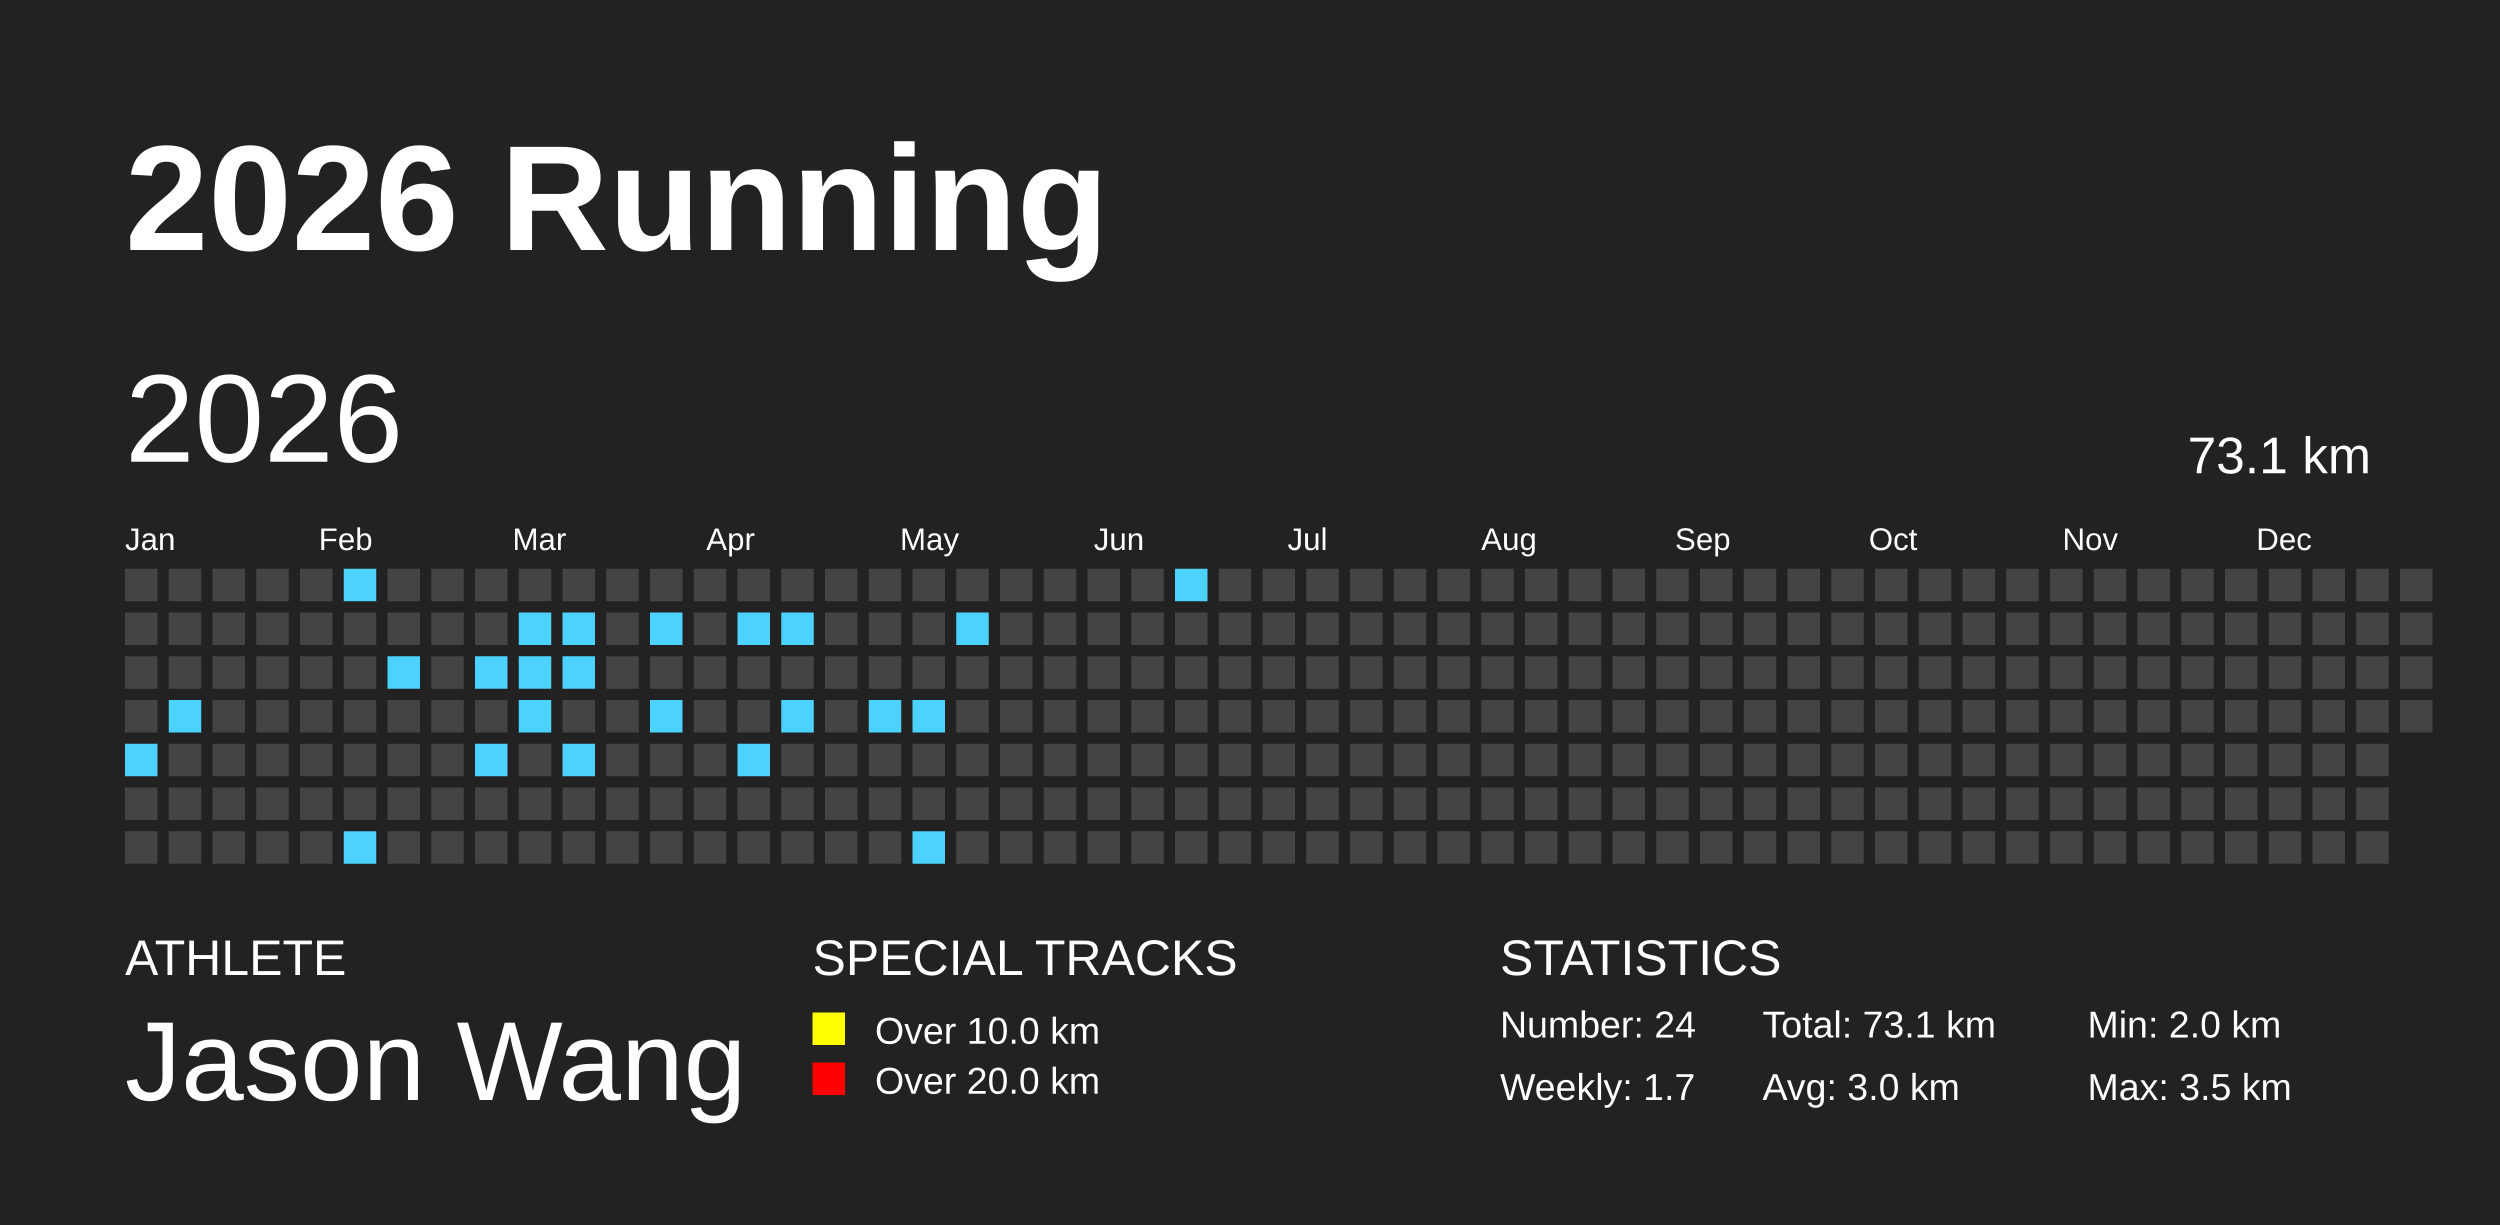
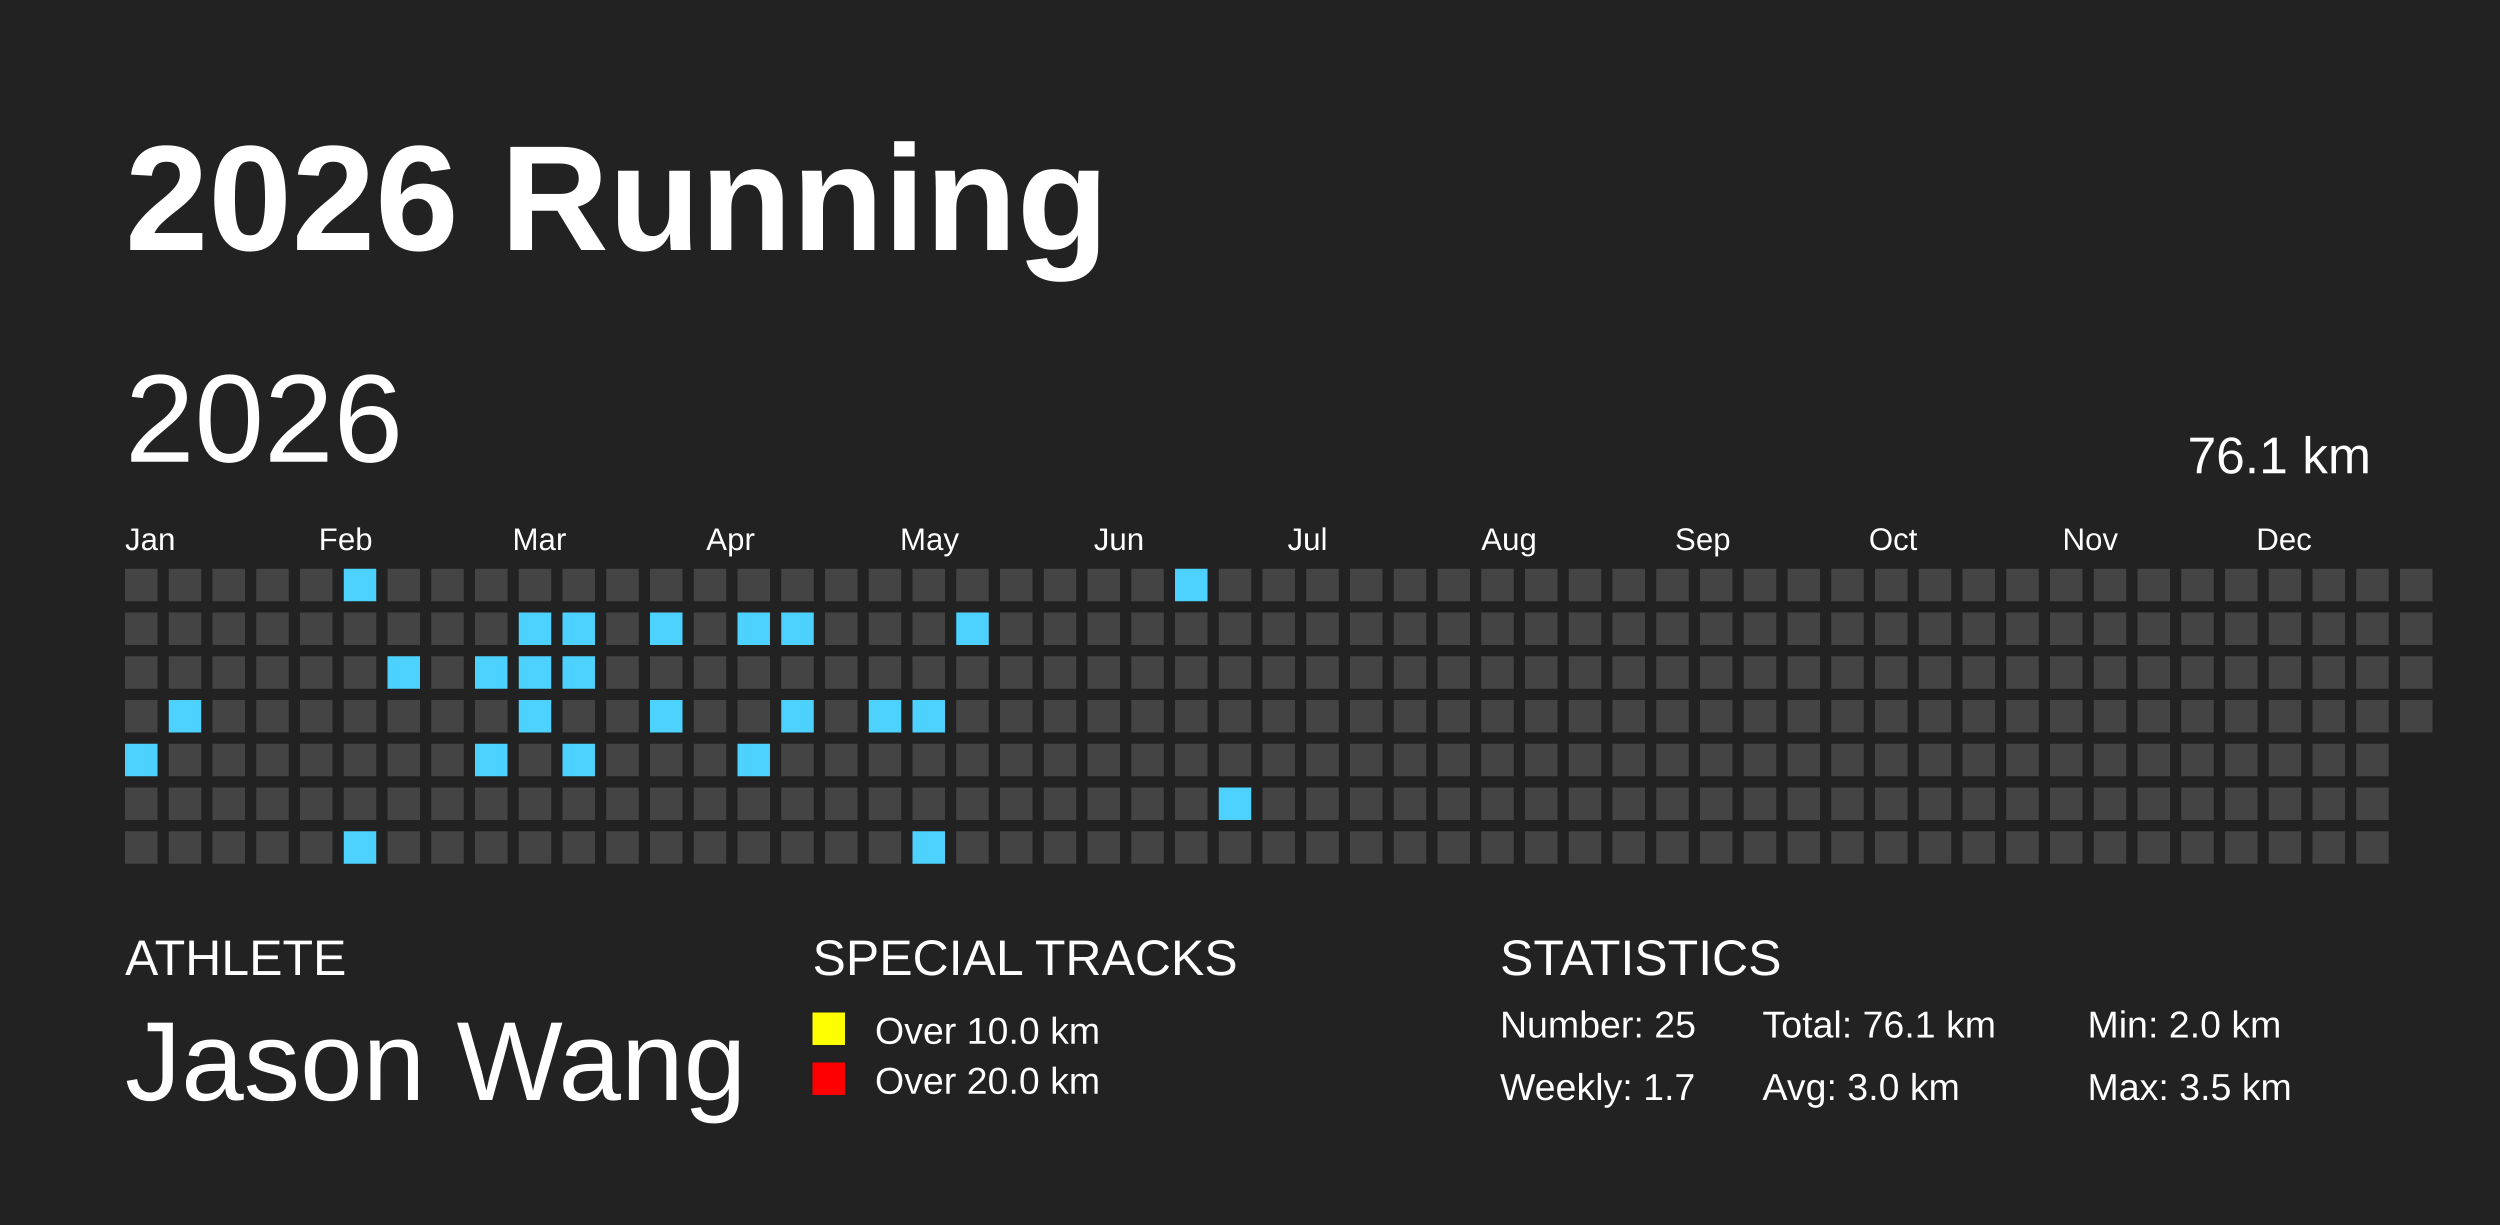
<svg xmlns="http://www.w3.org/2000/svg" baseProfile="full" height="98mm" version="1.1" viewBox="0,0,200,98" width="200mm">
  <defs />
  <rect fill="#222222" height="98" width="200" x="0" y="0" />
  <text fill="#FFFFFF" style="font-size:12px; font-family:Arial; font-weight:bold;" x="10" y="20">2026 Running</text>
  <text fill="#FFFFFF" style="font-size:4px; font-family:Arial" x="10" y="78">ATHLETE</text>
  <text fill="#FFFFFF" style="font-size:9px; font-family:Arial" x="10" y="88">Jason Wang</text>
  <text fill="#FFFFFF" style="font-size:4px; font-family:Arial" x="65" y="78">SPECIAL TRACKS</text>
  <rect fill="yellow" height="2.6" width="2.6" x="65" y="81" />
  <text fill="#FFFFFF" style="font-size:3px; font-family:Arial" x="70" y="83.5">Over 10.0 km</text>
  <rect fill="red" height="2.6" width="2.6" x="65" y="85" />
  <text fill="#FFFFFF" style="font-size:3px; font-family:Arial" x="70" y="87.5">Over 20.0 km</text>
  <text fill="#FFFFFF" style="font-size:4px; font-family:Arial" x="120" y="78">STATISTICS</text>
-   <text fill="#FFFFFF" style="font-size:3px; font-family:Arial" x="120" y="83">Number: 24</text>
+   <text fill="#FFFFFF" style="font-size:3px; font-family:Arial" x="120" y="83">Number: 25</text>
  <text fill="#FFFFFF" style="font-size:3px; font-family:Arial" x="120" y="88">Weekly: 1.7</text>
-   <text fill="#FFFFFF" style="font-size:3px; font-family:Arial" x="141" y="83">Total: 73.1 km</text>
+   <text fill="#FFFFFF" style="font-size:3px; font-family:Arial" x="141" y="83">Total: 76.1 km</text>
  <text fill="#FFFFFF" style="font-size:3px; font-family:Arial" x="141" y="88">Avg: 3.0 km</text>
  <text fill="#FFFFFF" style="font-size:3px; font-family:Arial" x="167" y="83">Min: 2.0 km</text>
  <text fill="#FFFFFF" style="font-size:3px; font-family:Arial" x="167" y="88">Max: 3.5 km</text>
  <text dominant-baseline="hanging" fill="#FFFFFF" style="font-size:10.0px; font-family:Arial;" x="10" y="30">2026</text>
-   <text dominant-baseline="hanging" fill="#FFFFFF" style="font-size:4.125px; font-family:Arial;" x="175" y="35">73.1 km</text>
+   <text dominant-baseline="hanging" fill="#FFFFFF" style="font-size:4.125px; font-family:Arial;" x="175" y="35">76.1 km</text>
  <text fill="#FFFFFF" style="font-size:2.5px; font-family:Arial" x="10.0" y="44">Jan</text>
  <text fill="#FFFFFF" style="font-size:2.5px; font-family:Arial" x="25.5" y="44">Feb</text>
  <text fill="#FFFFFF" style="font-size:2.5px; font-family:Arial" x="41.0" y="44">Mar</text>
  <text fill="#FFFFFF" style="font-size:2.5px; font-family:Arial" x="56.5" y="44">Apr</text>
  <text fill="#FFFFFF" style="font-size:2.5px; font-family:Arial" x="72.0" y="44">May</text>
  <text fill="#FFFFFF" style="font-size:2.5px; font-family:Arial" x="87.5" y="44">Jun</text>
  <text fill="#FFFFFF" style="font-size:2.5px; font-family:Arial" x="103.0" y="44">Jul</text>
  <text fill="#FFFFFF" style="font-size:2.5px; font-family:Arial" x="118.5" y="44">Aug</text>
  <text fill="#FFFFFF" style="font-size:2.5px; font-family:Arial" x="134.0" y="44">Sep</text>
  <text fill="#FFFFFF" style="font-size:2.5px; font-family:Arial" x="149.5" y="44">Oct</text>
  <text fill="#FFFFFF" style="font-size:2.5px; font-family:Arial" x="165.0" y="44">Nov</text>
  <text fill="#FFFFFF" style="font-size:2.5px; font-family:Arial" x="180.5" y="44">Dec</text>
  <rect fill="#444444" height="2.6" width="2.6" x="10.0" y="45.5" />
  <rect fill="#444444" height="2.6" width="2.6" x="10.0" y="49.0" />
  <rect fill="#444444" height="2.6" width="2.6" x="10.0" y="52.5" />
  <rect fill="#444444" height="2.6" width="2.6" x="10.0" y="56.0" />
  <rect fill="#4DD2FF" height="2.6" width="2.6" x="10.0" y="59.5" />
  <rect fill="#444444" height="2.6" width="2.6" x="10.0" y="63.0" />
  <rect fill="#444444" height="2.6" width="2.6" x="10.0" y="66.5" />
  <rect fill="#444444" height="2.6" width="2.6" x="13.5" y="45.5" />
  <rect fill="#444444" height="2.6" width="2.6" x="13.5" y="49.0" />
  <rect fill="#444444" height="2.6" width="2.6" x="13.5" y="52.5" />
  <rect fill="#4DD2FF" height="2.6" width="2.6" x="13.5" y="56.0" />
  <rect fill="#444444" height="2.6" width="2.6" x="13.5" y="59.5" />
  <rect fill="#444444" height="2.6" width="2.6" x="13.5" y="63.0" />
  <rect fill="#444444" height="2.6" width="2.6" x="13.5" y="66.5" />
  <rect fill="#444444" height="2.6" width="2.6" x="17.0" y="45.5" />
  <rect fill="#444444" height="2.6" width="2.6" x="17.0" y="49.0" />
  <rect fill="#444444" height="2.6" width="2.6" x="17.0" y="52.5" />
  <rect fill="#444444" height="2.6" width="2.6" x="17.0" y="56.0" />
  <rect fill="#444444" height="2.6" width="2.6" x="17.0" y="59.5" />
  <rect fill="#444444" height="2.6" width="2.6" x="17.0" y="63.0" />
  <rect fill="#444444" height="2.6" width="2.6" x="17.0" y="66.5" />
  <rect fill="#444444" height="2.6" width="2.6" x="20.5" y="45.5" />
  <rect fill="#444444" height="2.6" width="2.6" x="20.5" y="49.0" />
  <rect fill="#444444" height="2.6" width="2.6" x="20.5" y="52.5" />
  <rect fill="#444444" height="2.6" width="2.6" x="20.5" y="56.0" />
  <rect fill="#444444" height="2.6" width="2.6" x="20.5" y="59.5" />
  <rect fill="#444444" height="2.6" width="2.6" x="20.5" y="63.0" />
  <rect fill="#444444" height="2.6" width="2.6" x="20.5" y="66.5" />
  <rect fill="#444444" height="2.6" width="2.6" x="24.0" y="45.5" />
  <rect fill="#444444" height="2.6" width="2.6" x="24.0" y="49.0" />
  <rect fill="#444444" height="2.6" width="2.6" x="24.0" y="52.5" />
  <rect fill="#444444" height="2.6" width="2.6" x="24.0" y="56.0" />
  <rect fill="#444444" height="2.6" width="2.6" x="24.0" y="59.5" />
  <rect fill="#444444" height="2.6" width="2.6" x="24.0" y="63.0" />
  <rect fill="#444444" height="2.6" width="2.6" x="24.0" y="66.5" />
  <rect fill="#4DD2FF" height="2.6" width="2.6" x="27.5" y="45.5" />
  <rect fill="#444444" height="2.6" width="2.6" x="27.5" y="49.0" />
  <rect fill="#444444" height="2.6" width="2.6" x="27.5" y="52.5" />
  <rect fill="#444444" height="2.6" width="2.6" x="27.5" y="56.0" />
  <rect fill="#444444" height="2.6" width="2.6" x="27.5" y="59.5" />
  <rect fill="#444444" height="2.6" width="2.6" x="27.5" y="63.0" />
  <rect fill="#4DD2FF" height="2.6" width="2.6" x="27.5" y="66.5" />
  <rect fill="#444444" height="2.6" width="2.6" x="31.0" y="45.5" />
  <rect fill="#444444" height="2.6" width="2.6" x="31.0" y="49.0" />
  <rect fill="#4DD2FF" height="2.6" width="2.6" x="31.0" y="52.5" />
  <rect fill="#444444" height="2.6" width="2.6" x="31.0" y="56.0" />
  <rect fill="#444444" height="2.6" width="2.6" x="31.0" y="59.5" />
  <rect fill="#444444" height="2.6" width="2.6" x="31.0" y="63.0" />
  <rect fill="#444444" height="2.6" width="2.6" x="31.0" y="66.5" />
  <rect fill="#444444" height="2.6" width="2.6" x="34.5" y="45.5" />
  <rect fill="#444444" height="2.6" width="2.6" x="34.5" y="49.0" />
  <rect fill="#444444" height="2.6" width="2.6" x="34.5" y="52.5" />
  <rect fill="#444444" height="2.6" width="2.6" x="34.5" y="56.0" />
  <rect fill="#444444" height="2.6" width="2.6" x="34.5" y="59.5" />
  <rect fill="#444444" height="2.6" width="2.6" x="34.5" y="63.0" />
  <rect fill="#444444" height="2.6" width="2.6" x="34.5" y="66.5" />
  <rect fill="#444444" height="2.6" width="2.6" x="38.0" y="45.5" />
  <rect fill="#444444" height="2.6" width="2.6" x="38.0" y="49.0" />
  <rect fill="#4DD2FF" height="2.6" width="2.6" x="38.0" y="52.5" />
  <rect fill="#444444" height="2.6" width="2.6" x="38.0" y="56.0" />
  <rect fill="#4DD2FF" height="2.6" width="2.6" x="38.0" y="59.5" />
  <rect fill="#444444" height="2.6" width="2.6" x="38.0" y="63.0" />
  <rect fill="#444444" height="2.6" width="2.6" x="38.0" y="66.5" />
  <rect fill="#444444" height="2.6" width="2.6" x="41.5" y="45.5" />
  <rect fill="#4DD2FF" height="2.6" width="2.6" x="41.5" y="49.0" />
  <rect fill="#4DD2FF" height="2.6" width="2.6" x="41.5" y="52.5" />
  <rect fill="#4DD2FF" height="2.6" width="2.6" x="41.5" y="56.0" />
  <rect fill="#444444" height="2.6" width="2.6" x="41.5" y="59.5" />
  <rect fill="#444444" height="2.6" width="2.6" x="41.5" y="63.0" />
  <rect fill="#444444" height="2.6" width="2.6" x="41.5" y="66.5" />
  <rect fill="#444444" height="2.6" width="2.6" x="45.0" y="45.5" />
  <rect fill="#4DD2FF" height="2.6" width="2.6" x="45.0" y="49.0" />
  <rect fill="#4DD2FF" height="2.6" width="2.6" x="45.0" y="52.5" />
  <rect fill="#444444" height="2.6" width="2.6" x="45.0" y="56.0" />
  <rect fill="#4DD2FF" height="2.6" width="2.6" x="45.0" y="59.5" />
  <rect fill="#444444" height="2.6" width="2.6" x="45.0" y="63.0" />
  <rect fill="#444444" height="2.6" width="2.6" x="45.0" y="66.5" />
  <rect fill="#444444" height="2.6" width="2.6" x="48.5" y="45.5" />
  <rect fill="#444444" height="2.6" width="2.6" x="48.5" y="49.0" />
  <rect fill="#444444" height="2.6" width="2.6" x="48.5" y="52.5" />
  <rect fill="#444444" height="2.6" width="2.6" x="48.5" y="56.0" />
  <rect fill="#444444" height="2.6" width="2.6" x="48.5" y="59.5" />
  <rect fill="#444444" height="2.6" width="2.6" x="48.5" y="63.0" />
  <rect fill="#444444" height="2.6" width="2.6" x="48.5" y="66.5" />
  <rect fill="#444444" height="2.6" width="2.6" x="52.0" y="45.5" />
  <rect fill="#4DD2FF" height="2.6" width="2.6" x="52.0" y="49.0" />
  <rect fill="#444444" height="2.6" width="2.6" x="52.0" y="52.5" />
  <rect fill="#4DD2FF" height="2.6" width="2.6" x="52.0" y="56.0" />
  <rect fill="#444444" height="2.6" width="2.6" x="52.0" y="59.5" />
  <rect fill="#444444" height="2.6" width="2.6" x="52.0" y="63.0" />
  <rect fill="#444444" height="2.6" width="2.6" x="52.0" y="66.5" />
  <rect fill="#444444" height="2.6" width="2.6" x="55.5" y="45.5" />
  <rect fill="#444444" height="2.6" width="2.6" x="55.5" y="49.0" />
  <rect fill="#444444" height="2.6" width="2.6" x="55.5" y="52.5" />
  <rect fill="#444444" height="2.6" width="2.6" x="55.5" y="56.0" />
  <rect fill="#444444" height="2.6" width="2.6" x="55.5" y="59.5" />
  <rect fill="#444444" height="2.6" width="2.6" x="55.5" y="63.0" />
  <rect fill="#444444" height="2.6" width="2.6" x="55.5" y="66.5" />
  <rect fill="#444444" height="2.6" width="2.6" x="59.0" y="45.5" />
  <rect fill="#4DD2FF" height="2.6" width="2.6" x="59.0" y="49.0" />
  <rect fill="#444444" height="2.6" width="2.6" x="59.0" y="52.5" />
  <rect fill="#444444" height="2.6" width="2.6" x="59.0" y="56.0" />
  <rect fill="#4DD2FF" height="2.6" width="2.6" x="59.0" y="59.5" />
  <rect fill="#444444" height="2.6" width="2.6" x="59.0" y="63.0" />
  <rect fill="#444444" height="2.6" width="2.6" x="59.0" y="66.5" />
  <rect fill="#444444" height="2.6" width="2.6" x="62.5" y="45.5" />
  <rect fill="#4DD2FF" height="2.6" width="2.6" x="62.5" y="49.0" />
  <rect fill="#444444" height="2.6" width="2.6" x="62.5" y="52.5" />
  <rect fill="#4DD2FF" height="2.6" width="2.6" x="62.5" y="56.0" />
  <rect fill="#444444" height="2.6" width="2.6" x="62.5" y="59.5" />
  <rect fill="#444444" height="2.6" width="2.6" x="62.5" y="63.0" />
  <rect fill="#444444" height="2.6" width="2.6" x="62.5" y="66.5" />
  <rect fill="#444444" height="2.6" width="2.6" x="66.0" y="45.5" />
  <rect fill="#444444" height="2.6" width="2.6" x="66.0" y="49.0" />
  <rect fill="#444444" height="2.6" width="2.6" x="66.0" y="52.5" />
  <rect fill="#444444" height="2.6" width="2.6" x="66.0" y="56.0" />
  <rect fill="#444444" height="2.6" width="2.6" x="66.0" y="59.5" />
  <rect fill="#444444" height="2.6" width="2.6" x="66.0" y="63.0" />
  <rect fill="#444444" height="2.6" width="2.6" x="66.0" y="66.5" />
  <rect fill="#444444" height="2.6" width="2.6" x="69.5" y="45.5" />
  <rect fill="#444444" height="2.6" width="2.6" x="69.5" y="49.0" />
  <rect fill="#444444" height="2.6" width="2.6" x="69.5" y="52.5" />
  <rect fill="#4DD2FF" height="2.6" width="2.6" x="69.5" y="56.0" />
  <rect fill="#444444" height="2.6" width="2.6" x="69.5" y="59.5" />
  <rect fill="#444444" height="2.6" width="2.6" x="69.5" y="63.0" />
  <rect fill="#444444" height="2.6" width="2.6" x="69.5" y="66.5" />
  <rect fill="#444444" height="2.6" width="2.6" x="73.0" y="45.5" />
  <rect fill="#444444" height="2.6" width="2.6" x="73.0" y="49.0" />
  <rect fill="#444444" height="2.6" width="2.6" x="73.0" y="52.5" />
  <rect fill="#4DD2FF" height="2.6" width="2.6" x="73.0" y="56.0" />
  <rect fill="#444444" height="2.6" width="2.6" x="73.0" y="59.5" />
  <rect fill="#444444" height="2.6" width="2.6" x="73.0" y="63.0" />
  <rect fill="#4DD2FF" height="2.6" width="2.6" x="73.0" y="66.5" />
  <rect fill="#444444" height="2.6" width="2.6" x="76.5" y="45.5" />
  <rect fill="#4DD2FF" height="2.6" width="2.6" x="76.5" y="49.0" />
  <rect fill="#444444" height="2.6" width="2.6" x="76.5" y="52.5" />
  <rect fill="#444444" height="2.6" width="2.6" x="76.5" y="56.0" />
  <rect fill="#444444" height="2.6" width="2.6" x="76.5" y="59.5" />
  <rect fill="#444444" height="2.6" width="2.6" x="76.5" y="63.0" />
  <rect fill="#444444" height="2.6" width="2.6" x="76.5" y="66.5" />
  <rect fill="#444444" height="2.6" width="2.6" x="80.0" y="45.5" />
  <rect fill="#444444" height="2.6" width="2.6" x="80.0" y="49.0" />
  <rect fill="#444444" height="2.6" width="2.6" x="80.0" y="52.5" />
  <rect fill="#444444" height="2.6" width="2.6" x="80.0" y="56.0" />
  <rect fill="#444444" height="2.6" width="2.6" x="80.0" y="59.5" />
  <rect fill="#444444" height="2.6" width="2.6" x="80.0" y="63.0" />
  <rect fill="#444444" height="2.6" width="2.6" x="80.0" y="66.5" />
  <rect fill="#444444" height="2.6" width="2.6" x="83.5" y="45.5" />
  <rect fill="#444444" height="2.6" width="2.6" x="83.5" y="49.0" />
  <rect fill="#444444" height="2.6" width="2.6" x="83.5" y="52.5" />
  <rect fill="#444444" height="2.6" width="2.6" x="83.5" y="56.0" />
  <rect fill="#444444" height="2.6" width="2.6" x="83.5" y="59.5" />
  <rect fill="#444444" height="2.6" width="2.6" x="83.5" y="63.0" />
  <rect fill="#444444" height="2.6" width="2.6" x="83.5" y="66.5" />
  <rect fill="#444444" height="2.6" width="2.6" x="87.0" y="45.5" />
  <rect fill="#444444" height="2.6" width="2.6" x="87.0" y="49.0" />
  <rect fill="#444444" height="2.6" width="2.6" x="87.0" y="52.5" />
  <rect fill="#444444" height="2.6" width="2.6" x="87.0" y="56.0" />
  <rect fill="#444444" height="2.6" width="2.6" x="87.0" y="59.5" />
  <rect fill="#444444" height="2.6" width="2.6" x="87.0" y="63.0" />
  <rect fill="#444444" height="2.6" width="2.6" x="87.0" y="66.5" />
  <rect fill="#444444" height="2.6" width="2.6" x="90.5" y="45.5" />
  <rect fill="#444444" height="2.6" width="2.6" x="90.5" y="49.0" />
  <rect fill="#444444" height="2.6" width="2.6" x="90.5" y="52.5" />
  <rect fill="#444444" height="2.6" width="2.6" x="90.5" y="56.0" />
  <rect fill="#444444" height="2.6" width="2.6" x="90.5" y="59.5" />
  <rect fill="#444444" height="2.6" width="2.6" x="90.5" y="63.0" />
  <rect fill="#444444" height="2.6" width="2.6" x="90.5" y="66.5" />
  <rect fill="#4DD2FF" height="2.6" width="2.6" x="94.0" y="45.5" />
  <rect fill="#444444" height="2.6" width="2.6" x="94.0" y="49.0" />
  <rect fill="#444444" height="2.6" width="2.6" x="94.0" y="52.5" />
  <rect fill="#444444" height="2.6" width="2.6" x="94.0" y="56.0" />
  <rect fill="#444444" height="2.6" width="2.6" x="94.0" y="59.5" />
  <rect fill="#444444" height="2.6" width="2.6" x="94.0" y="63.0" />
  <rect fill="#444444" height="2.6" width="2.6" x="94.0" y="66.5" />
  <rect fill="#444444" height="2.6" width="2.6" x="97.5" y="45.5" />
  <rect fill="#444444" height="2.6" width="2.6" x="97.5" y="49.0" />
  <rect fill="#444444" height="2.6" width="2.6" x="97.5" y="52.5" />
  <rect fill="#444444" height="2.6" width="2.6" x="97.5" y="56.0" />
  <rect fill="#444444" height="2.6" width="2.6" x="97.5" y="59.5" />
-   <rect fill="#444444" height="2.6" width="2.6" x="97.5" y="63.0" />
+   <rect fill="#4DD2FF" height="2.6" width="2.6" x="97.5" y="63.0" />
  <rect fill="#444444" height="2.6" width="2.6" x="97.5" y="66.5" />
  <rect fill="#444444" height="2.6" width="2.6" x="101.0" y="45.5" />
  <rect fill="#444444" height="2.6" width="2.6" x="101.0" y="49.0" />
  <rect fill="#444444" height="2.6" width="2.6" x="101.0" y="52.5" />
  <rect fill="#444444" height="2.6" width="2.6" x="101.0" y="56.0" />
  <rect fill="#444444" height="2.6" width="2.6" x="101.0" y="59.5" />
  <rect fill="#444444" height="2.6" width="2.6" x="101.0" y="63.0" />
  <rect fill="#444444" height="2.6" width="2.6" x="101.0" y="66.5" />
  <rect fill="#444444" height="2.6" width="2.6" x="104.5" y="45.5" />
  <rect fill="#444444" height="2.6" width="2.6" x="104.5" y="49.0" />
  <rect fill="#444444" height="2.6" width="2.6" x="104.5" y="52.5" />
  <rect fill="#444444" height="2.6" width="2.6" x="104.5" y="56.0" />
  <rect fill="#444444" height="2.6" width="2.6" x="104.5" y="59.5" />
  <rect fill="#444444" height="2.6" width="2.6" x="104.5" y="63.0" />
  <rect fill="#444444" height="2.6" width="2.6" x="104.5" y="66.5" />
  <rect fill="#444444" height="2.6" width="2.6" x="108.0" y="45.5" />
  <rect fill="#444444" height="2.6" width="2.6" x="108.0" y="49.0" />
  <rect fill="#444444" height="2.6" width="2.6" x="108.0" y="52.5" />
  <rect fill="#444444" height="2.6" width="2.6" x="108.0" y="56.0" />
  <rect fill="#444444" height="2.6" width="2.6" x="108.0" y="59.5" />
  <rect fill="#444444" height="2.6" width="2.6" x="108.0" y="63.0" />
  <rect fill="#444444" height="2.6" width="2.6" x="108.0" y="66.5" />
  <rect fill="#444444" height="2.6" width="2.6" x="111.5" y="45.5" />
  <rect fill="#444444" height="2.6" width="2.6" x="111.5" y="49.0" />
  <rect fill="#444444" height="2.6" width="2.6" x="111.5" y="52.5" />
  <rect fill="#444444" height="2.6" width="2.6" x="111.5" y="56.0" />
  <rect fill="#444444" height="2.6" width="2.6" x="111.5" y="59.5" />
  <rect fill="#444444" height="2.6" width="2.6" x="111.5" y="63.0" />
  <rect fill="#444444" height="2.6" width="2.6" x="111.5" y="66.5" />
  <rect fill="#444444" height="2.6" width="2.6" x="115.0" y="45.5" />
  <rect fill="#444444" height="2.6" width="2.6" x="115.0" y="49.0" />
  <rect fill="#444444" height="2.6" width="2.6" x="115.0" y="52.5" />
  <rect fill="#444444" height="2.6" width="2.6" x="115.0" y="56.0" />
  <rect fill="#444444" height="2.6" width="2.6" x="115.0" y="59.5" />
  <rect fill="#444444" height="2.6" width="2.6" x="115.0" y="63.0" />
  <rect fill="#444444" height="2.6" width="2.6" x="115.0" y="66.5" />
  <rect fill="#444444" height="2.6" width="2.6" x="118.5" y="45.5" />
  <rect fill="#444444" height="2.6" width="2.6" x="118.5" y="49.0" />
  <rect fill="#444444" height="2.6" width="2.6" x="118.5" y="52.5" />
  <rect fill="#444444" height="2.6" width="2.6" x="118.5" y="56.0" />
  <rect fill="#444444" height="2.6" width="2.6" x="118.5" y="59.5" />
  <rect fill="#444444" height="2.6" width="2.6" x="118.5" y="63.0" />
  <rect fill="#444444" height="2.6" width="2.6" x="118.5" y="66.5" />
  <rect fill="#444444" height="2.6" width="2.6" x="122.0" y="45.5" />
  <rect fill="#444444" height="2.6" width="2.6" x="122.0" y="49.0" />
  <rect fill="#444444" height="2.6" width="2.6" x="122.0" y="52.5" />
  <rect fill="#444444" height="2.6" width="2.6" x="122.0" y="56.0" />
  <rect fill="#444444" height="2.6" width="2.6" x="122.0" y="59.5" />
  <rect fill="#444444" height="2.6" width="2.6" x="122.0" y="63.0" />
  <rect fill="#444444" height="2.6" width="2.6" x="122.0" y="66.5" />
  <rect fill="#444444" height="2.6" width="2.6" x="125.5" y="45.5" />
  <rect fill="#444444" height="2.6" width="2.6" x="125.5" y="49.0" />
  <rect fill="#444444" height="2.6" width="2.6" x="125.5" y="52.5" />
  <rect fill="#444444" height="2.6" width="2.6" x="125.5" y="56.0" />
  <rect fill="#444444" height="2.6" width="2.6" x="125.5" y="59.5" />
  <rect fill="#444444" height="2.6" width="2.6" x="125.5" y="63.0" />
  <rect fill="#444444" height="2.6" width="2.6" x="125.5" y="66.5" />
  <rect fill="#444444" height="2.6" width="2.6" x="129.0" y="45.5" />
  <rect fill="#444444" height="2.6" width="2.6" x="129.0" y="49.0" />
  <rect fill="#444444" height="2.6" width="2.6" x="129.0" y="52.5" />
  <rect fill="#444444" height="2.6" width="2.6" x="129.0" y="56.0" />
  <rect fill="#444444" height="2.6" width="2.6" x="129.0" y="59.5" />
  <rect fill="#444444" height="2.6" width="2.6" x="129.0" y="63.0" />
  <rect fill="#444444" height="2.6" width="2.6" x="129.0" y="66.5" />
  <rect fill="#444444" height="2.6" width="2.6" x="132.5" y="45.5" />
  <rect fill="#444444" height="2.6" width="2.6" x="132.5" y="49.0" />
  <rect fill="#444444" height="2.6" width="2.6" x="132.5" y="52.5" />
  <rect fill="#444444" height="2.6" width="2.6" x="132.5" y="56.0" />
  <rect fill="#444444" height="2.6" width="2.6" x="132.5" y="59.5" />
  <rect fill="#444444" height="2.6" width="2.6" x="132.5" y="63.0" />
  <rect fill="#444444" height="2.6" width="2.6" x="132.5" y="66.5" />
  <rect fill="#444444" height="2.6" width="2.6" x="136.0" y="45.5" />
  <rect fill="#444444" height="2.6" width="2.6" x="136.0" y="49.0" />
  <rect fill="#444444" height="2.6" width="2.6" x="136.0" y="52.5" />
  <rect fill="#444444" height="2.6" width="2.6" x="136.0" y="56.0" />
  <rect fill="#444444" height="2.6" width="2.6" x="136.0" y="59.5" />
  <rect fill="#444444" height="2.6" width="2.6" x="136.0" y="63.0" />
  <rect fill="#444444" height="2.6" width="2.6" x="136.0" y="66.5" />
  <rect fill="#444444" height="2.6" width="2.6" x="139.5" y="45.5" />
  <rect fill="#444444" height="2.6" width="2.6" x="139.5" y="49.0" />
  <rect fill="#444444" height="2.6" width="2.6" x="139.5" y="52.5" />
  <rect fill="#444444" height="2.6" width="2.6" x="139.5" y="56.0" />
  <rect fill="#444444" height="2.6" width="2.6" x="139.5" y="59.5" />
  <rect fill="#444444" height="2.6" width="2.6" x="139.5" y="63.0" />
  <rect fill="#444444" height="2.6" width="2.6" x="139.5" y="66.5" />
  <rect fill="#444444" height="2.6" width="2.6" x="143.0" y="45.5" />
  <rect fill="#444444" height="2.6" width="2.6" x="143.0" y="49.0" />
  <rect fill="#444444" height="2.6" width="2.6" x="143.0" y="52.5" />
  <rect fill="#444444" height="2.6" width="2.6" x="143.0" y="56.0" />
  <rect fill="#444444" height="2.6" width="2.6" x="143.0" y="59.5" />
  <rect fill="#444444" height="2.6" width="2.6" x="143.0" y="63.0" />
  <rect fill="#444444" height="2.6" width="2.6" x="143.0" y="66.5" />
  <rect fill="#444444" height="2.6" width="2.6" x="146.5" y="45.5" />
  <rect fill="#444444" height="2.6" width="2.6" x="146.5" y="49.0" />
  <rect fill="#444444" height="2.6" width="2.6" x="146.5" y="52.5" />
  <rect fill="#444444" height="2.6" width="2.6" x="146.5" y="56.0" />
  <rect fill="#444444" height="2.6" width="2.6" x="146.5" y="59.5" />
  <rect fill="#444444" height="2.6" width="2.6" x="146.5" y="63.0" />
  <rect fill="#444444" height="2.6" width="2.6" x="146.5" y="66.5" />
  <rect fill="#444444" height="2.6" width="2.6" x="150.0" y="45.5" />
  <rect fill="#444444" height="2.6" width="2.6" x="150.0" y="49.0" />
  <rect fill="#444444" height="2.6" width="2.6" x="150.0" y="52.5" />
  <rect fill="#444444" height="2.6" width="2.6" x="150.0" y="56.0" />
  <rect fill="#444444" height="2.6" width="2.6" x="150.0" y="59.5" />
  <rect fill="#444444" height="2.6" width="2.6" x="150.0" y="63.0" />
  <rect fill="#444444" height="2.6" width="2.6" x="150.0" y="66.5" />
  <rect fill="#444444" height="2.6" width="2.6" x="153.5" y="45.5" />
  <rect fill="#444444" height="2.6" width="2.6" x="153.5" y="49.0" />
  <rect fill="#444444" height="2.6" width="2.6" x="153.5" y="52.5" />
  <rect fill="#444444" height="2.6" width="2.6" x="153.5" y="56.0" />
  <rect fill="#444444" height="2.6" width="2.6" x="153.5" y="59.5" />
  <rect fill="#444444" height="2.6" width="2.6" x="153.5" y="63.0" />
  <rect fill="#444444" height="2.6" width="2.6" x="153.5" y="66.5" />
  <rect fill="#444444" height="2.6" width="2.6" x="157.0" y="45.5" />
  <rect fill="#444444" height="2.6" width="2.6" x="157.0" y="49.0" />
  <rect fill="#444444" height="2.6" width="2.6" x="157.0" y="52.5" />
  <rect fill="#444444" height="2.6" width="2.6" x="157.0" y="56.0" />
  <rect fill="#444444" height="2.6" width="2.6" x="157.0" y="59.5" />
  <rect fill="#444444" height="2.6" width="2.6" x="157.0" y="63.0" />
  <rect fill="#444444" height="2.6" width="2.6" x="157.0" y="66.5" />
  <rect fill="#444444" height="2.6" width="2.6" x="160.5" y="45.5" />
  <rect fill="#444444" height="2.6" width="2.6" x="160.5" y="49.0" />
  <rect fill="#444444" height="2.6" width="2.6" x="160.5" y="52.5" />
  <rect fill="#444444" height="2.6" width="2.6" x="160.5" y="56.0" />
  <rect fill="#444444" height="2.6" width="2.6" x="160.5" y="59.5" />
  <rect fill="#444444" height="2.6" width="2.6" x="160.5" y="63.0" />
  <rect fill="#444444" height="2.6" width="2.6" x="160.5" y="66.5" />
  <rect fill="#444444" height="2.6" width="2.6" x="164.0" y="45.5" />
  <rect fill="#444444" height="2.6" width="2.6" x="164.0" y="49.0" />
  <rect fill="#444444" height="2.6" width="2.6" x="164.0" y="52.5" />
  <rect fill="#444444" height="2.6" width="2.6" x="164.0" y="56.0" />
  <rect fill="#444444" height="2.6" width="2.6" x="164.0" y="59.5" />
  <rect fill="#444444" height="2.6" width="2.6" x="164.0" y="63.0" />
  <rect fill="#444444" height="2.6" width="2.6" x="164.0" y="66.5" />
  <rect fill="#444444" height="2.6" width="2.6" x="167.5" y="45.5" />
  <rect fill="#444444" height="2.6" width="2.6" x="167.5" y="49.0" />
  <rect fill="#444444" height="2.6" width="2.6" x="167.5" y="52.5" />
  <rect fill="#444444" height="2.6" width="2.6" x="167.5" y="56.0" />
  <rect fill="#444444" height="2.6" width="2.6" x="167.5" y="59.5" />
  <rect fill="#444444" height="2.6" width="2.6" x="167.5" y="63.0" />
  <rect fill="#444444" height="2.6" width="2.6" x="167.5" y="66.5" />
  <rect fill="#444444" height="2.6" width="2.6" x="171.0" y="45.5" />
  <rect fill="#444444" height="2.6" width="2.6" x="171.0" y="49.0" />
  <rect fill="#444444" height="2.6" width="2.6" x="171.0" y="52.5" />
  <rect fill="#444444" height="2.6" width="2.6" x="171.0" y="56.0" />
  <rect fill="#444444" height="2.6" width="2.6" x="171.0" y="59.5" />
  <rect fill="#444444" height="2.6" width="2.6" x="171.0" y="63.0" />
  <rect fill="#444444" height="2.6" width="2.6" x="171.0" y="66.5" />
  <rect fill="#444444" height="2.6" width="2.6" x="174.5" y="45.5" />
  <rect fill="#444444" height="2.6" width="2.6" x="174.5" y="49.0" />
  <rect fill="#444444" height="2.6" width="2.6" x="174.5" y="52.5" />
  <rect fill="#444444" height="2.6" width="2.6" x="174.5" y="56.0" />
  <rect fill="#444444" height="2.6" width="2.6" x="174.5" y="59.5" />
  <rect fill="#444444" height="2.6" width="2.6" x="174.5" y="63.0" />
  <rect fill="#444444" height="2.6" width="2.6" x="174.5" y="66.5" />
  <rect fill="#444444" height="2.6" width="2.6" x="178.0" y="45.5" />
  <rect fill="#444444" height="2.6" width="2.6" x="178.0" y="49.0" />
  <rect fill="#444444" height="2.6" width="2.6" x="178.0" y="52.5" />
  <rect fill="#444444" height="2.6" width="2.6" x="178.0" y="56.0" />
  <rect fill="#444444" height="2.6" width="2.6" x="178.0" y="59.5" />
  <rect fill="#444444" height="2.6" width="2.6" x="178.0" y="63.0" />
  <rect fill="#444444" height="2.6" width="2.6" x="178.0" y="66.5" />
  <rect fill="#444444" height="2.6" width="2.6" x="181.5" y="45.5" />
  <rect fill="#444444" height="2.6" width="2.6" x="181.5" y="49.0" />
  <rect fill="#444444" height="2.6" width="2.6" x="181.5" y="52.5" />
  <rect fill="#444444" height="2.6" width="2.6" x="181.5" y="56.0" />
  <rect fill="#444444" height="2.6" width="2.6" x="181.5" y="59.5" />
  <rect fill="#444444" height="2.6" width="2.6" x="181.5" y="63.0" />
  <rect fill="#444444" height="2.6" width="2.6" x="181.5" y="66.5" />
  <rect fill="#444444" height="2.6" width="2.6" x="185.0" y="45.5" />
  <rect fill="#444444" height="2.6" width="2.6" x="185.0" y="49.0" />
  <rect fill="#444444" height="2.6" width="2.6" x="185.0" y="52.5" />
  <rect fill="#444444" height="2.6" width="2.6" x="185.0" y="56.0" />
  <rect fill="#444444" height="2.6" width="2.6" x="185.0" y="59.5" />
  <rect fill="#444444" height="2.6" width="2.6" x="185.0" y="63.0" />
  <rect fill="#444444" height="2.6" width="2.6" x="185.0" y="66.5" />
  <rect fill="#444444" height="2.6" width="2.6" x="188.5" y="45.5" />
  <rect fill="#444444" height="2.6" width="2.6" x="188.5" y="49.0" />
  <rect fill="#444444" height="2.6" width="2.6" x="188.5" y="52.5" />
  <rect fill="#444444" height="2.6" width="2.6" x="188.5" y="56.0" />
  <rect fill="#444444" height="2.6" width="2.6" x="188.5" y="59.5" />
  <rect fill="#444444" height="2.6" width="2.6" x="188.5" y="63.0" />
  <rect fill="#444444" height="2.6" width="2.6" x="188.5" y="66.5" />
  <rect fill="#444444" height="2.6" width="2.6" x="192.0" y="45.5" />
  <rect fill="#444444" height="2.6" width="2.6" x="192.0" y="49.0" />
  <rect fill="#444444" height="2.6" width="2.6" x="192.0" y="52.5" />
  <rect fill="#444444" height="2.6" width="2.6" x="192.0" y="56.0" />
</svg>
